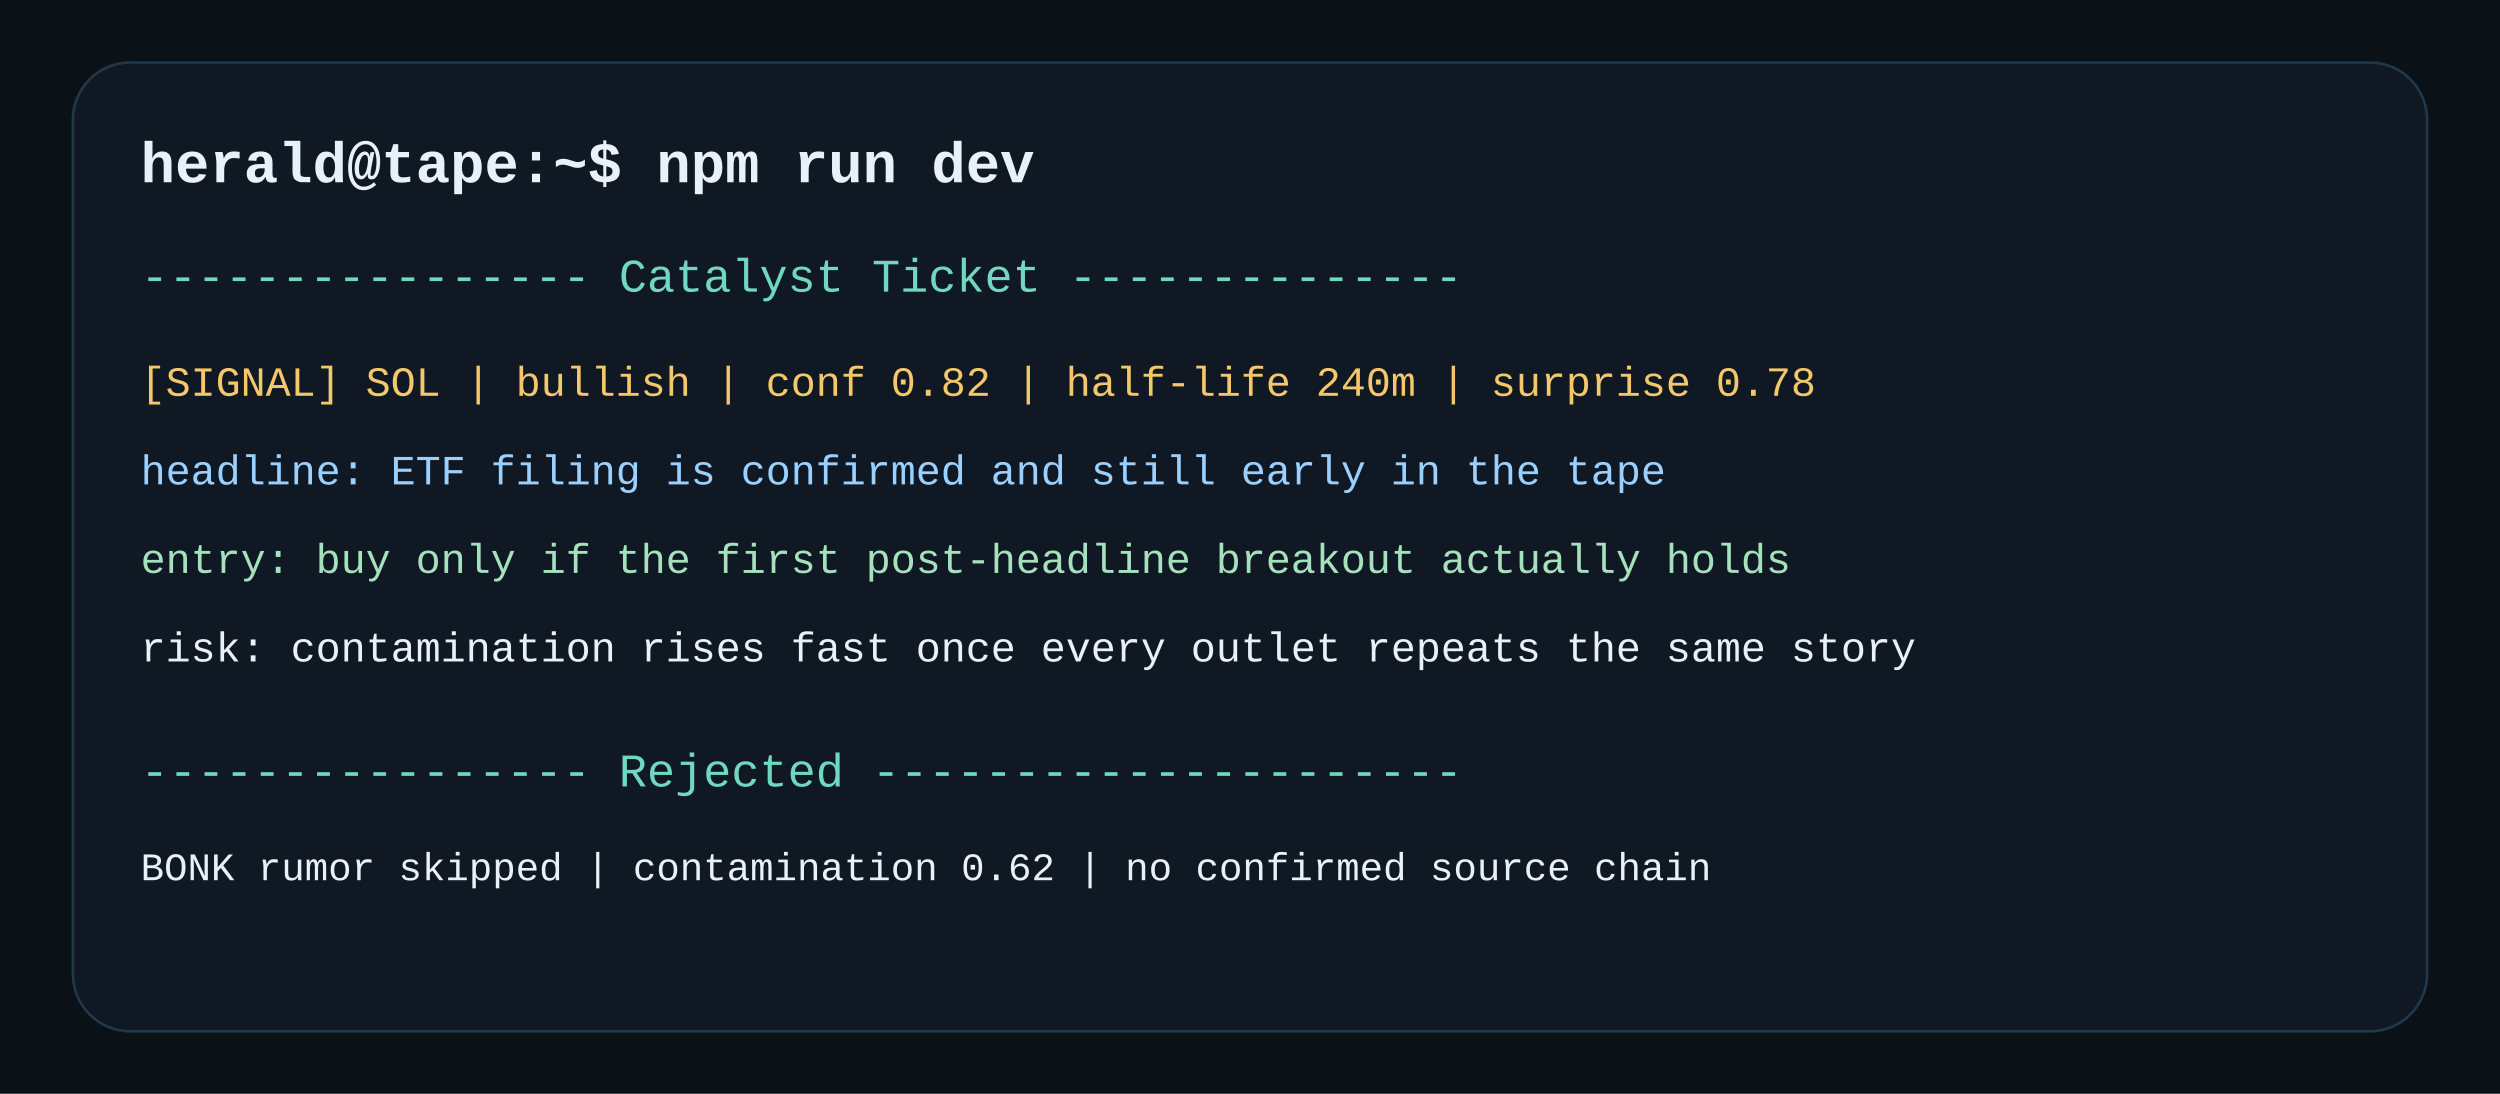
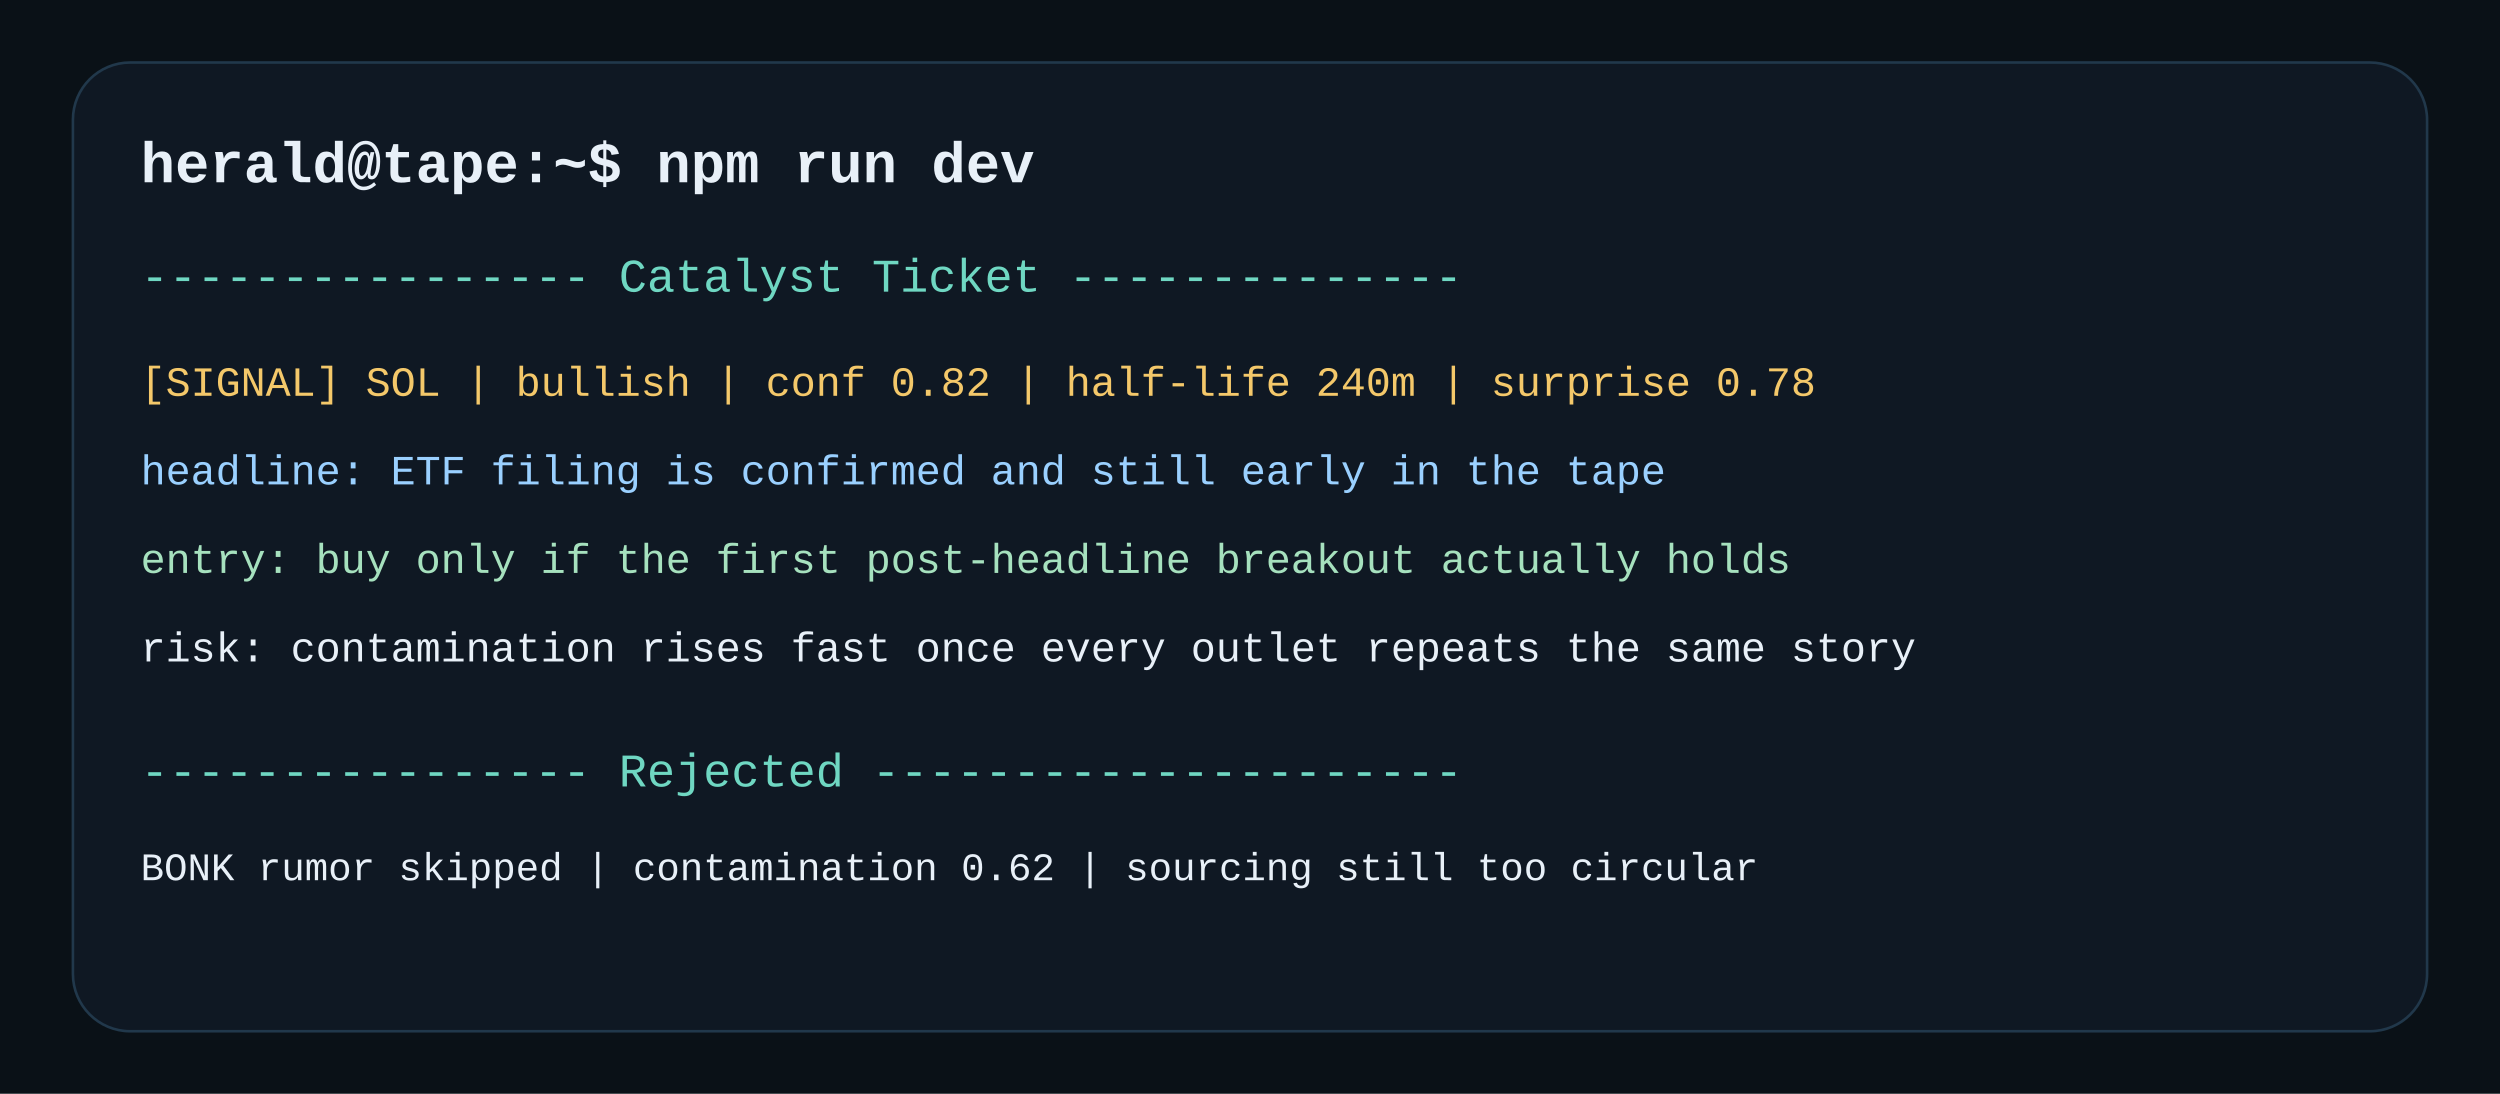
<svg xmlns="http://www.w3.org/2000/svg" width="960" height="420" viewBox="0 0 960 420" fill="none">
  <rect width="960" height="420" fill="#0A1117" />
  <rect x="28" y="24" width="904" height="372" rx="22" fill="#0F1823" stroke="#21384B" />
  <text x="54" y="70" fill="#E8F0F8" font-family="Courier New, monospace" font-size="22" font-weight="700">herald@tape:~$ npm run dev</text>
  <text x="54" y="112" fill="#6FD7C2" font-family="Courier New, monospace" font-size="18">---------------- Catalyst Ticket --------------</text>
  <text x="54" y="152" fill="#F4C86A" font-family="Courier New, monospace" font-size="16">[SIGNAL] SOL | bullish | conf 0.82 | half-life 240m | surprise 0.78</text>
  <text x="54" y="186" fill="#9AD0FF" font-family="Courier New, monospace" font-size="16">headline: ETF filing is confirmed and still early in the tape</text>
  <text x="54" y="220" fill="#A6E1BE" font-family="Courier New, monospace" font-size="16">entry: buy only if the first post-headline breakout actually holds</text>
  <text x="54" y="254" fill="#E8F0F8" font-family="Courier New, monospace" font-size="16">risk: contamination rises fast once every outlet repeats the same story</text>
  <text x="54" y="302" fill="#6FD7C2" font-family="Courier New, monospace" font-size="18">---------------- Rejected ---------------------</text>
-   <text x="54" y="338" fill="#E8F0F8" font-family="Courier New, monospace" font-size="15">BONK rumor skipped | contamination 0.62 | no confirmed source chain</text>
+   <text x="54" y="338" fill="#E8F0F8" font-family="Courier New, monospace" font-size="15">BONK rumor skipped | contamination 0.62 | sourcing still too circular</text>
</svg>
